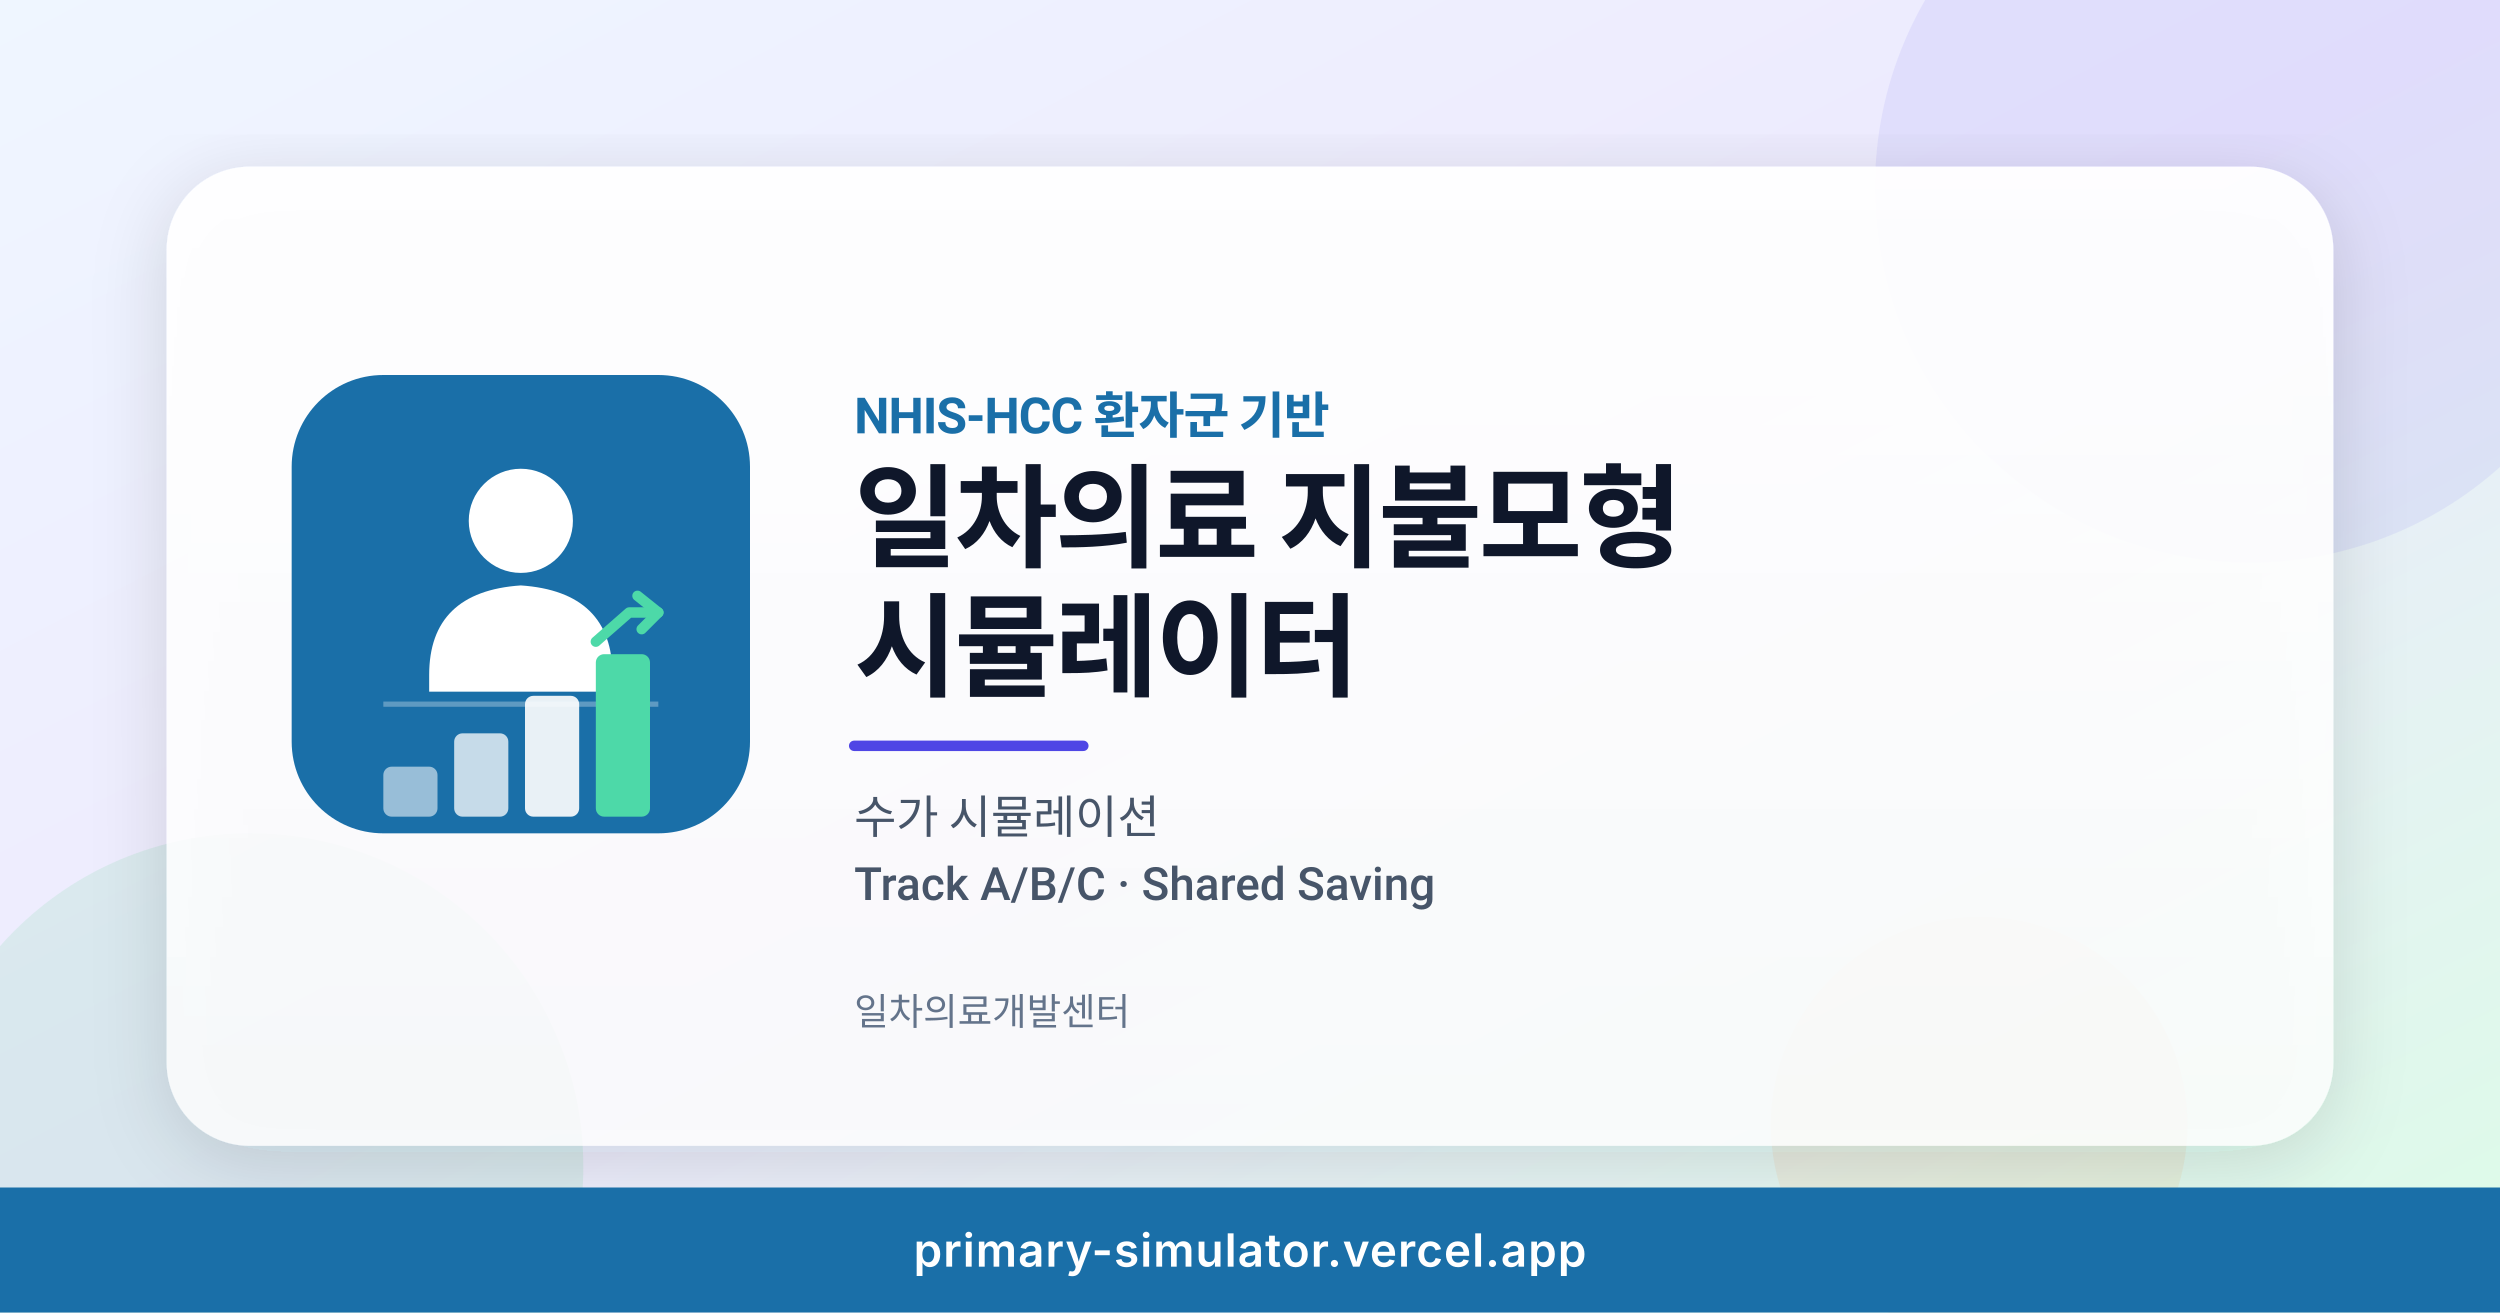
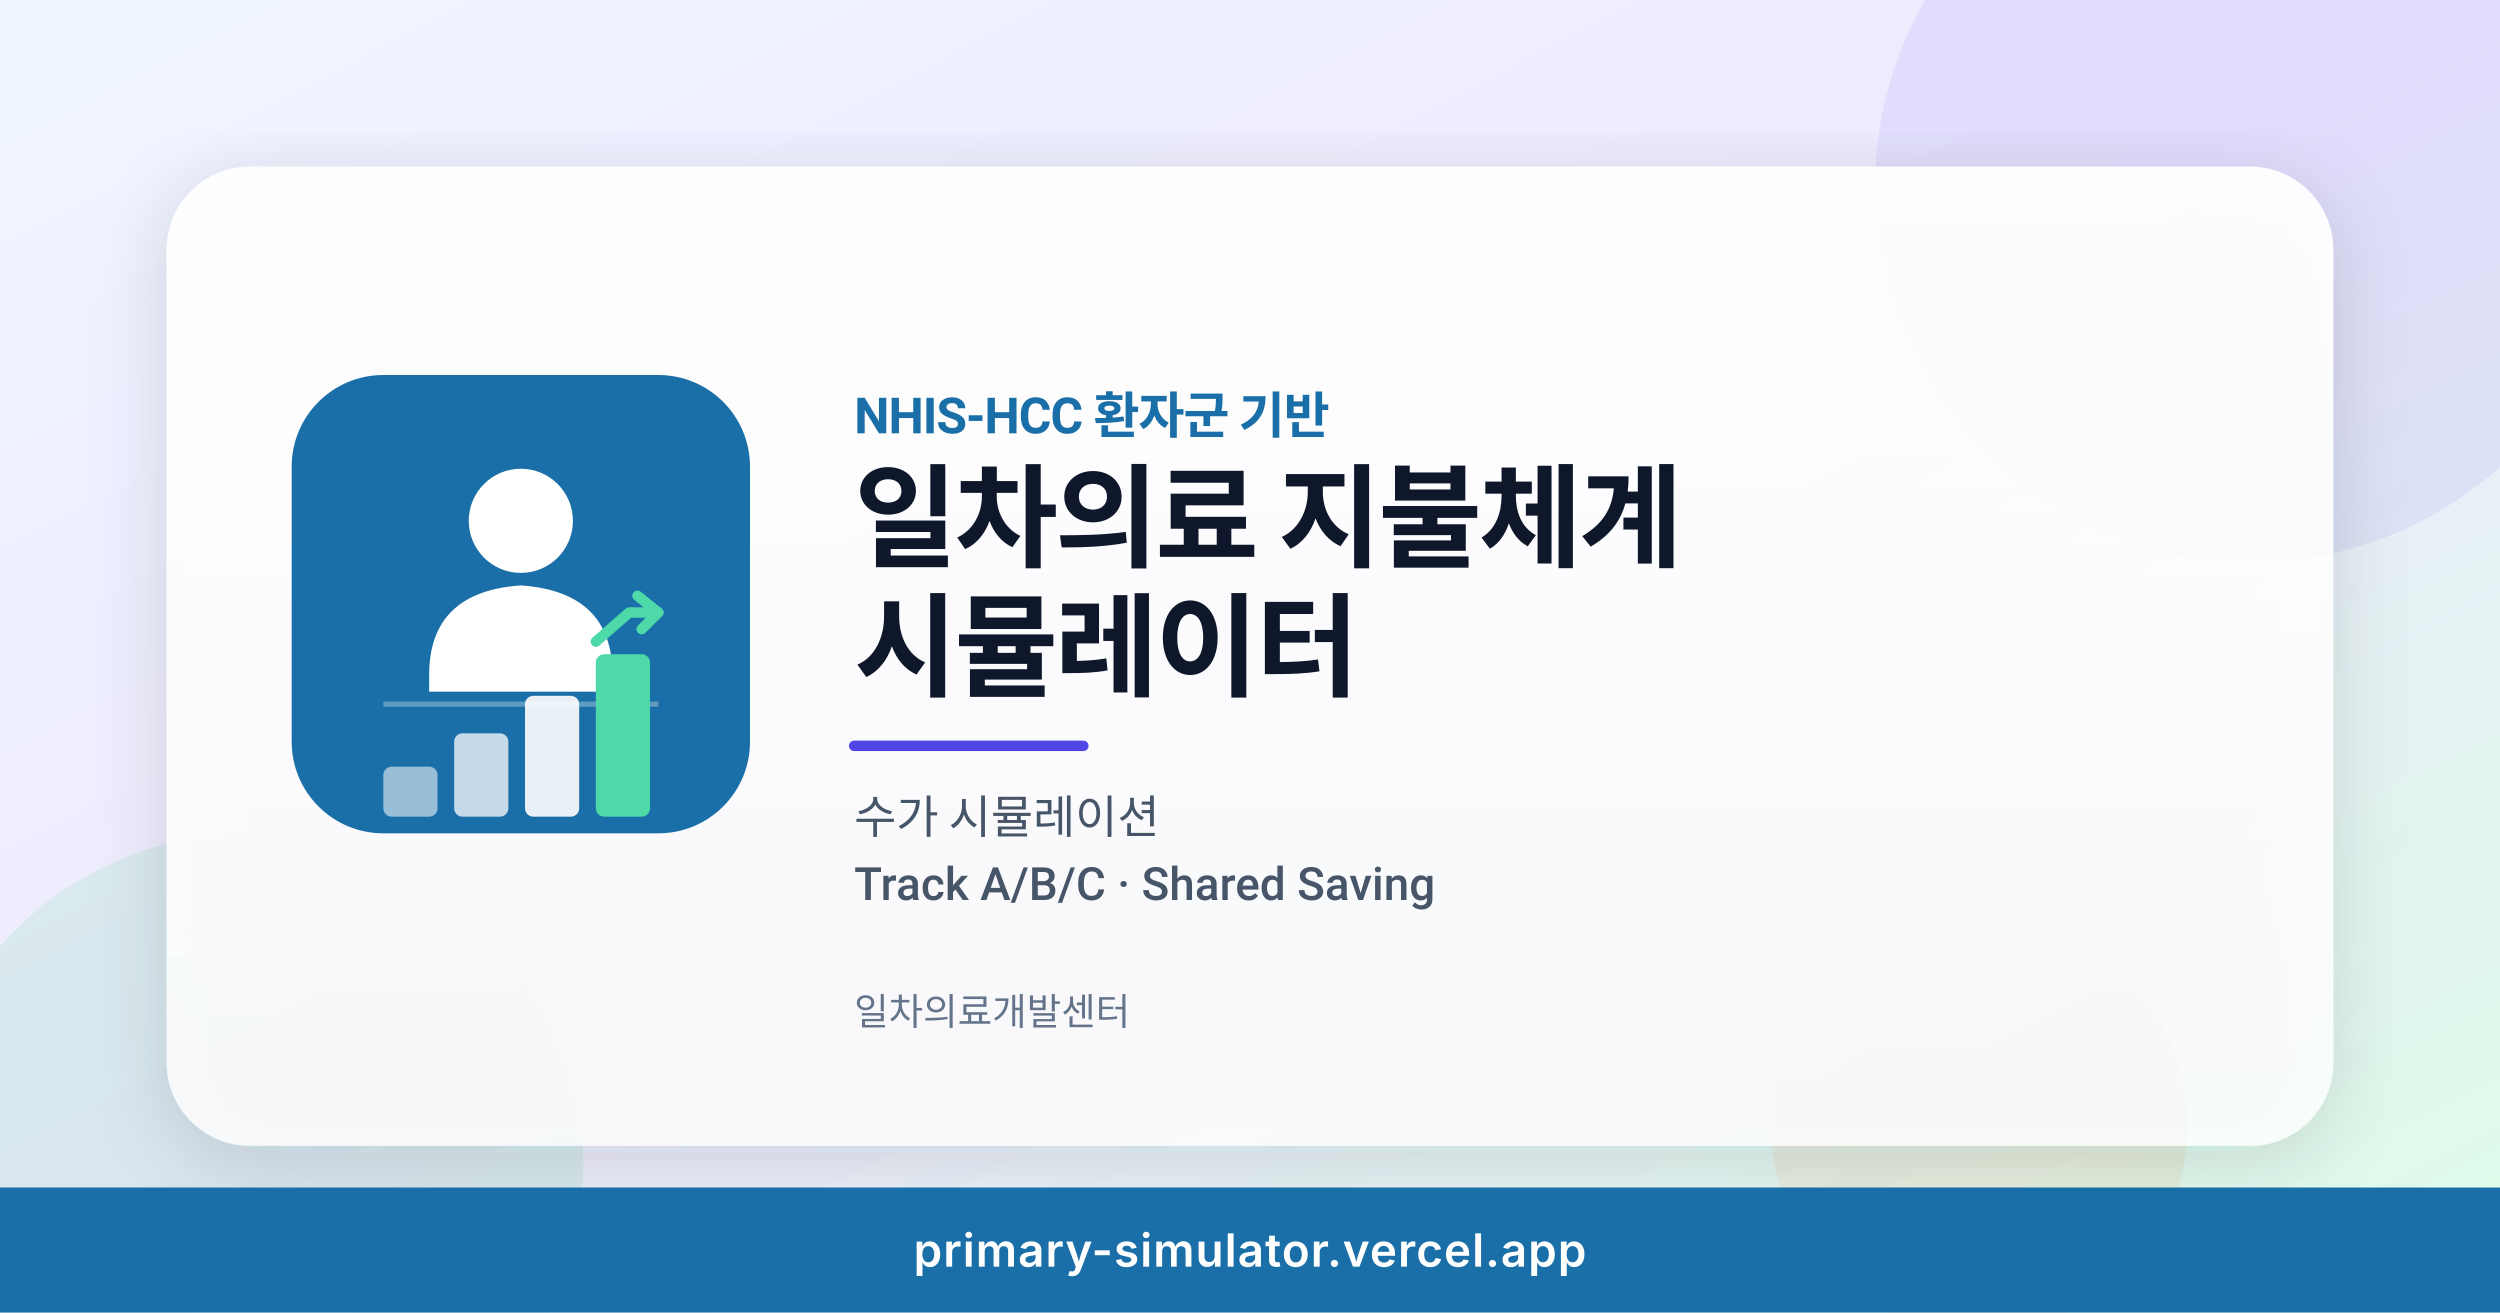
<svg xmlns="http://www.w3.org/2000/svg" viewBox="0 0 1200 630" width="1200" height="630">
  <defs>
    <linearGradient id="bg" x1="0" y1="0" x2="1" y2="1">
      <stop offset="0%" stop-color="#eff6ff" />
      <stop offset="50%" stop-color="#ede9fe" />
      <stop offset="100%" stop-color="#dcfce7" />
    </linearGradient>
    <linearGradient id="card" x1="0" y1="0" x2="0" y2="1">
      <stop offset="0%" stop-color="#ffffff" stop-opacity="0.95" />
      <stop offset="100%" stop-color="#ffffff" stop-opacity="0.82" />
    </linearGradient>
    <filter id="shadow" x="-5%" y="-5%" width="110%" height="110%">
      <feDropShadow dx="0" dy="8" stdDeviation="18" flood-color="#1e293b" flood-opacity="0.15" />
    </filter>
  </defs>
  <rect width="1200" height="630" fill="url(#bg)" />
  <circle cx="1080" cy="90" r="180" fill="#4f46e5" opacity="0.08" />
  <circle cx="120" cy="560" r="160" fill="#22c55e" opacity="0.10" />
  <circle cx="950" cy="540" r="100" fill="#f97316" opacity="0.08" />
  <rect x="80" y="80" width="1040" height="470" rx="40" fill="url(#card)" filter="url(#shadow)" />
  <g transform="translate(140, 180)">
    <rect width="220" height="220" rx="44" fill="#1a6fa8" />
    <circle cx="110" cy="70" r="25" fill="white" />
    <path d="M66 144 Q66 104 110 101 Q154 104 154 144 L154 152 L66 152 Z" fill="white" />
    <line x1="44" y1="158" x2="176" y2="158" stroke="white" stroke-width="2.5" stroke-opacity="0.3" />
    <rect x="44" y="188" width="26" height="24" rx="4" fill="white" opacity="0.55" />
    <rect x="78" y="172" width="26" height="40" rx="4" fill="white" opacity="0.75" />
    <rect x="112" y="154" width="26" height="58" rx="4" fill="white" opacity="0.9" />
    <rect x="146" y="134" width="26" height="78" rx="4" fill="#4dd9a8" />
    <polyline points="146,128 162,114 176,114" fill="none" stroke="#4dd9a8" stroke-width="5" stroke-linecap="round" stroke-linejoin="round" />
    <polyline points="166,106 176,114 168,122" fill="none" stroke="#4dd9a8" stroke-width="5" stroke-linecap="round" stroke-linejoin="round" />
  </g>
  <g transform="translate(410, 180)" font-family="Pretendard, -apple-system, BlinkMacSystemFont, 'Segoe UI', Roboto, sans-serif">
    <text x="0" y="28" font-size="24" font-weight="600" fill="#1a6fa8" letter-spacing="-0.5">NHIS-HCC 환자군 기반</text>
-     <text x="0" y="88" font-size="54" font-weight="800" fill="#0f172a" letter-spacing="-1.5">일차의료 지불모형</text>
+     <text x="0" y="88" font-size="54" font-weight="800" fill="#0f172a" letter-spacing="-1.5">일차의료 지불체계</text>
    <text x="0" y="150" font-size="54" font-weight="800" fill="#0f172a" letter-spacing="-1.5">시뮬레이터</text>
    <line x1="0" y1="178" x2="110" y2="178" stroke="#4f46e5" stroke-width="5" stroke-linecap="round" />
    <text x="0" y="220" font-size="22" font-weight="500" fill="#475569">수가 시뮬레이션</text>
    <text x="0" y="252" font-size="22" font-weight="500" fill="#475569">Track A/B/C · Shared Saving</text>
    <text x="0" y="312" font-size="18" font-weight="500" fill="#64748b">일차의료개발센터</text>
  </g>
  <rect x="0" y="570" width="1200" height="60" fill="#1a6fa8" />
  <text x="600" y="608" text-anchor="middle" font-size="22" font-weight="600" fill="#ffffff" font-family="Pretendard, -apple-system, sans-serif" letter-spacing="0.5">primary-simulator.vercel.app</text>
</svg>
